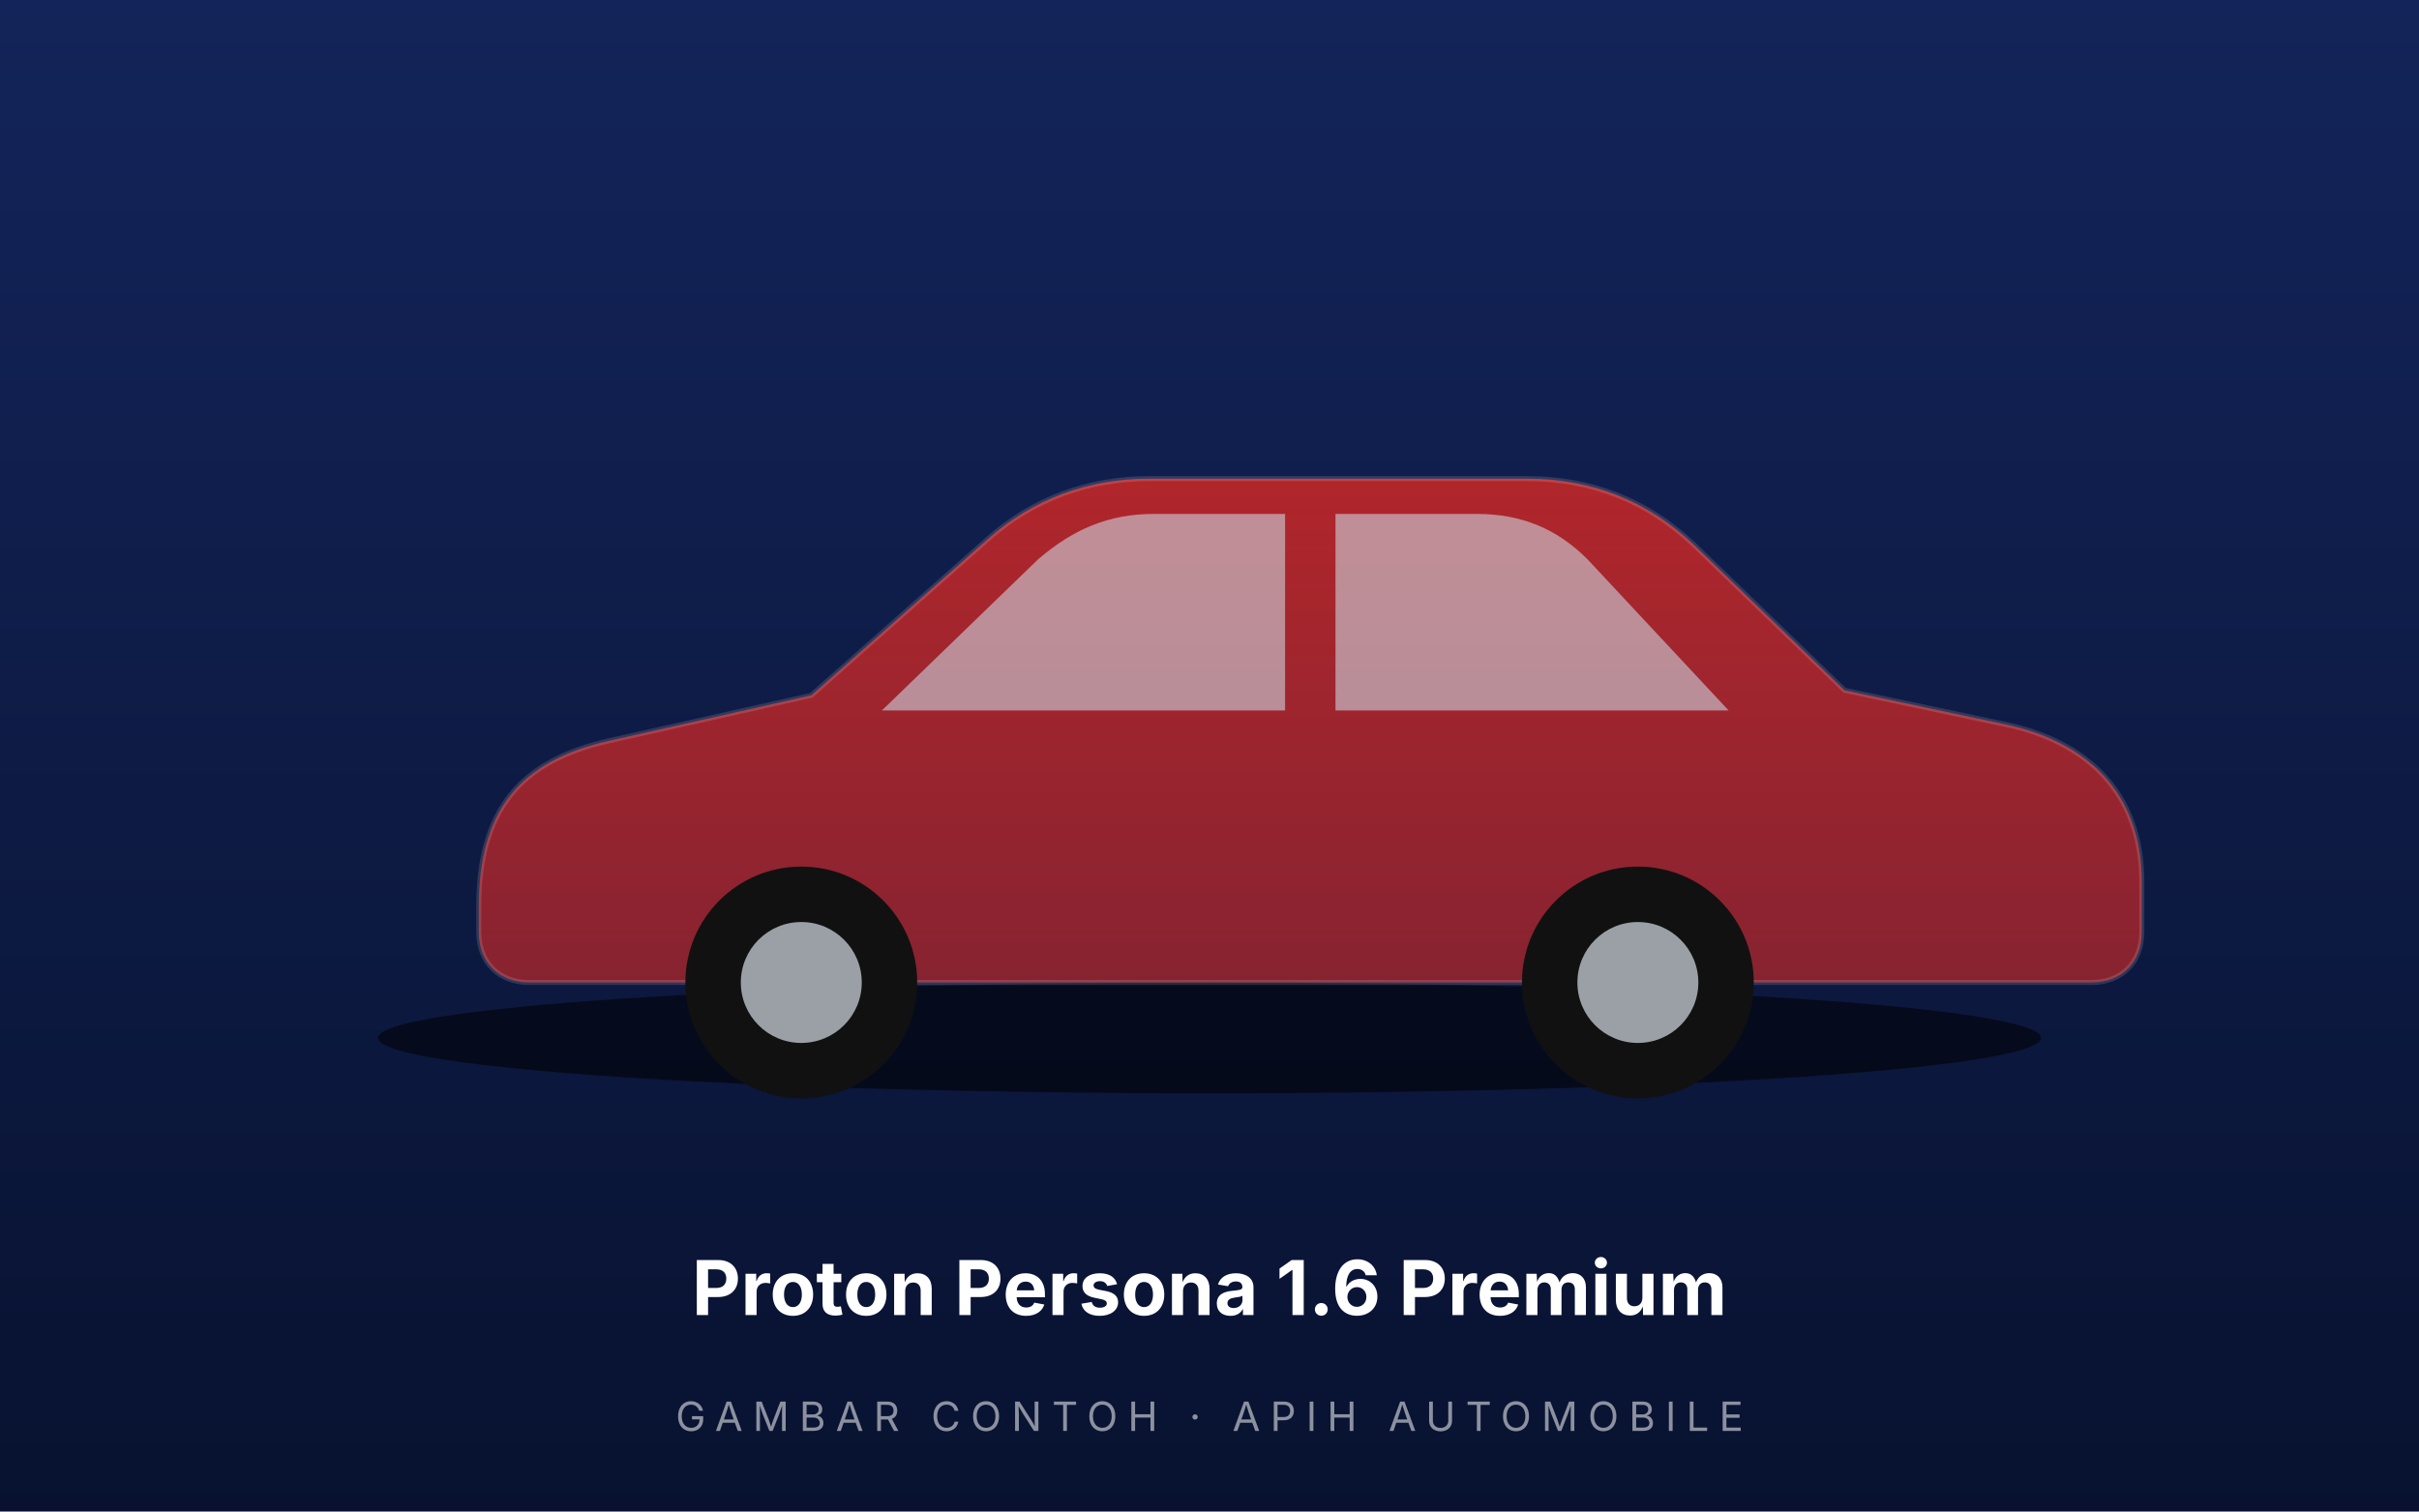
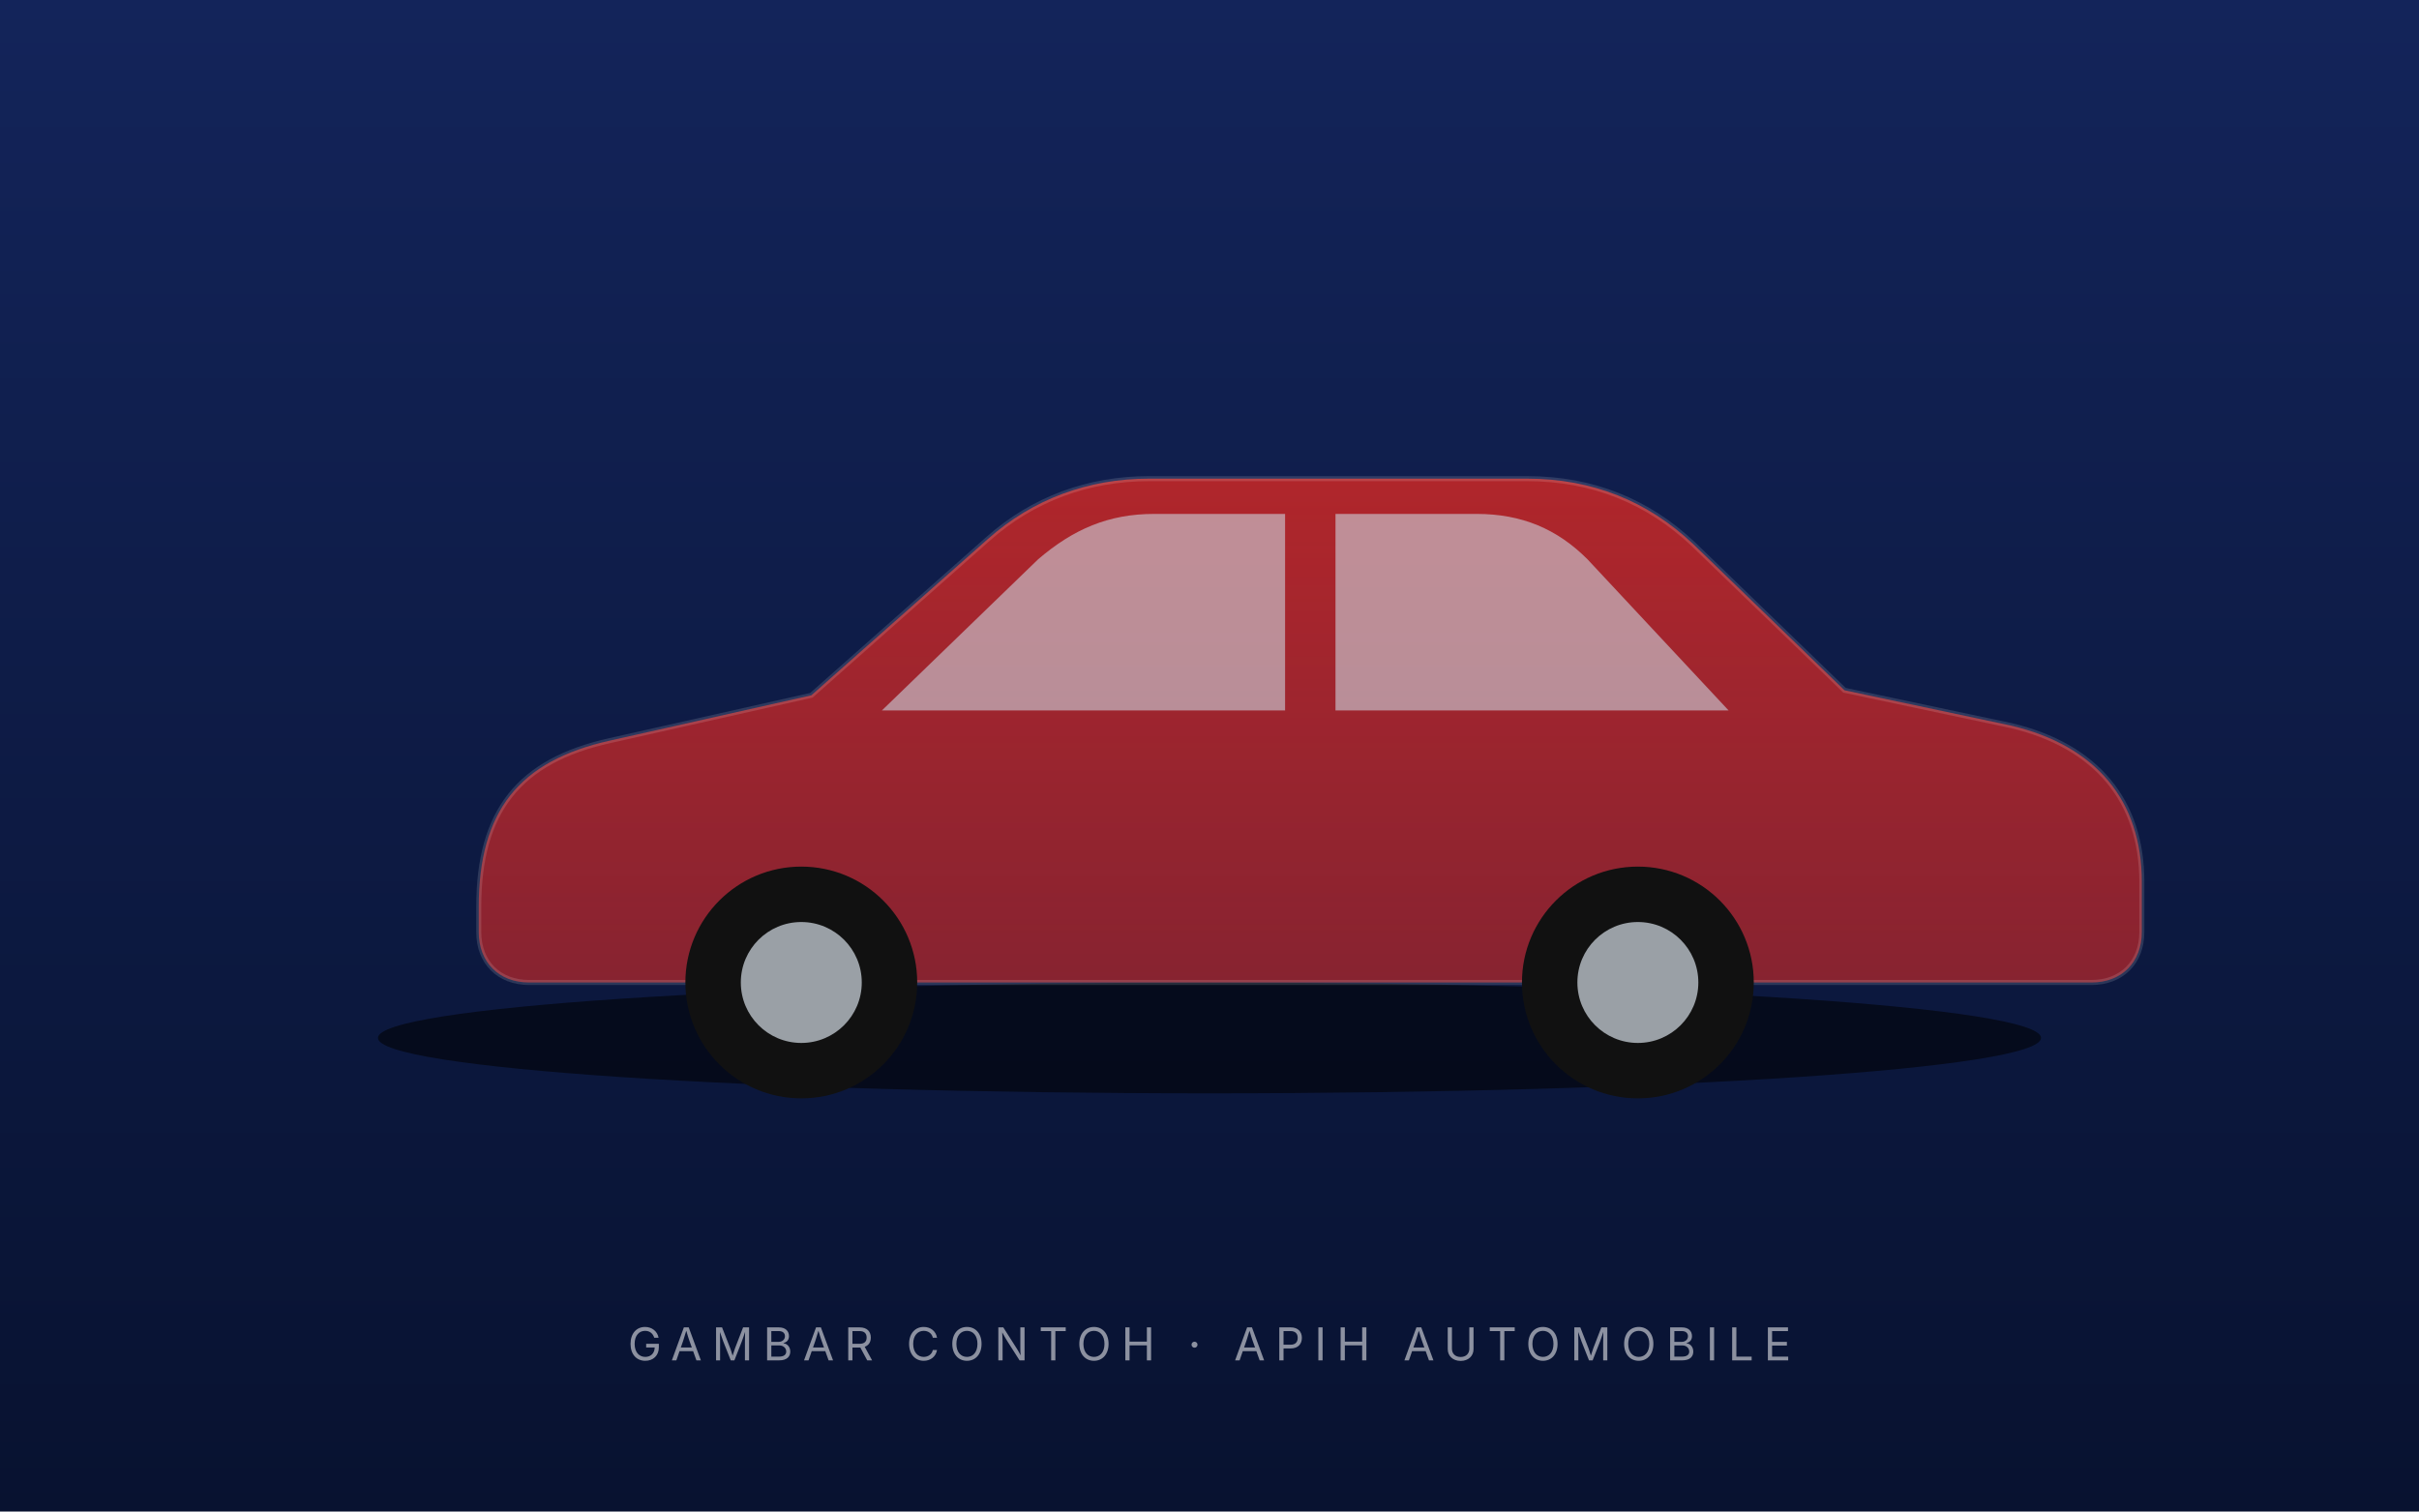
<svg xmlns="http://www.w3.org/2000/svg" viewBox="0 0 960 600">
  <defs>
    <linearGradient id="g" x1="0" y1="0" x2="0" y2="1">
      <stop offset="0" stop-color="#13245a" />
      <stop offset="1" stop-color="#081230" />
    </linearGradient>
    <linearGradient id="c" x1="0" y1="0" x2="0" y2="1">
      <stop offset="0" stop-color="#b0262b" stop-opacity="1" />
      <stop offset="1" stop-color="#b0262b" stop-opacity=".75" />
    </linearGradient>
  </defs>
  <rect width="960" height="600" fill="url(#g)" />
  <ellipse cx="480" cy="412" rx="330" ry="22" fill="#000" opacity=".55" />
  <path transform="translate(0,-40)" d="M190 400c0-38 16-58 52-66l80-18 70-62c18-16 40-24 64-24h150c26 0 48 9 66 26l60 58 66 14c34 8 52 30 52 62v20c0 12-8 20-20 20H210c-12 0-20-8-20-20z" fill="url(#c)" stroke="#ffffff22" stroke-width="2" />
  <path transform="translate(0,-40)" d="M412 262c14-12 28-18 46-18h52v78H350zM530 244h56c18 0 32 6 44 18l56 60H530z" fill="#cfe3ef" opacity=".55" />
  <circle cx="318" cy="390" r="46" fill="#111" />
  <circle cx="318" cy="390" r="24" fill="#9aa0a6" />
  <circle cx="650" cy="390" r="46" fill="#111" />
  <circle cx="650" cy="390" r="24" fill="#9aa0a6" />
-   <text x="480" y="522" text-anchor="middle" font-family="Inter,Arial,sans-serif" font-size="30" font-weight="700" fill="#ffffff">Proton Persona 1.6 Premium</text>
-   <text x="480" y="80" text-anchor="middle" font-family="Inter,Arial,sans-serif" font-size="22" fill="#ffc61a" />
-   <text x="480" y="568" text-anchor="middle" font-family="Inter,Arial,sans-serif" font-size="16" letter-spacing="4" fill="#ffffff88">GAMBAR CONTOH · APIH AUTOMOBILE</text>
+   <text x="480" y="540" text-anchor="middle" font-family="Inter,Arial,sans-serif" font-size="18" letter-spacing="4" fill="#ffffff88">GAMBAR CONTOH · APIH AUTOMOBILE</text>
</svg>
